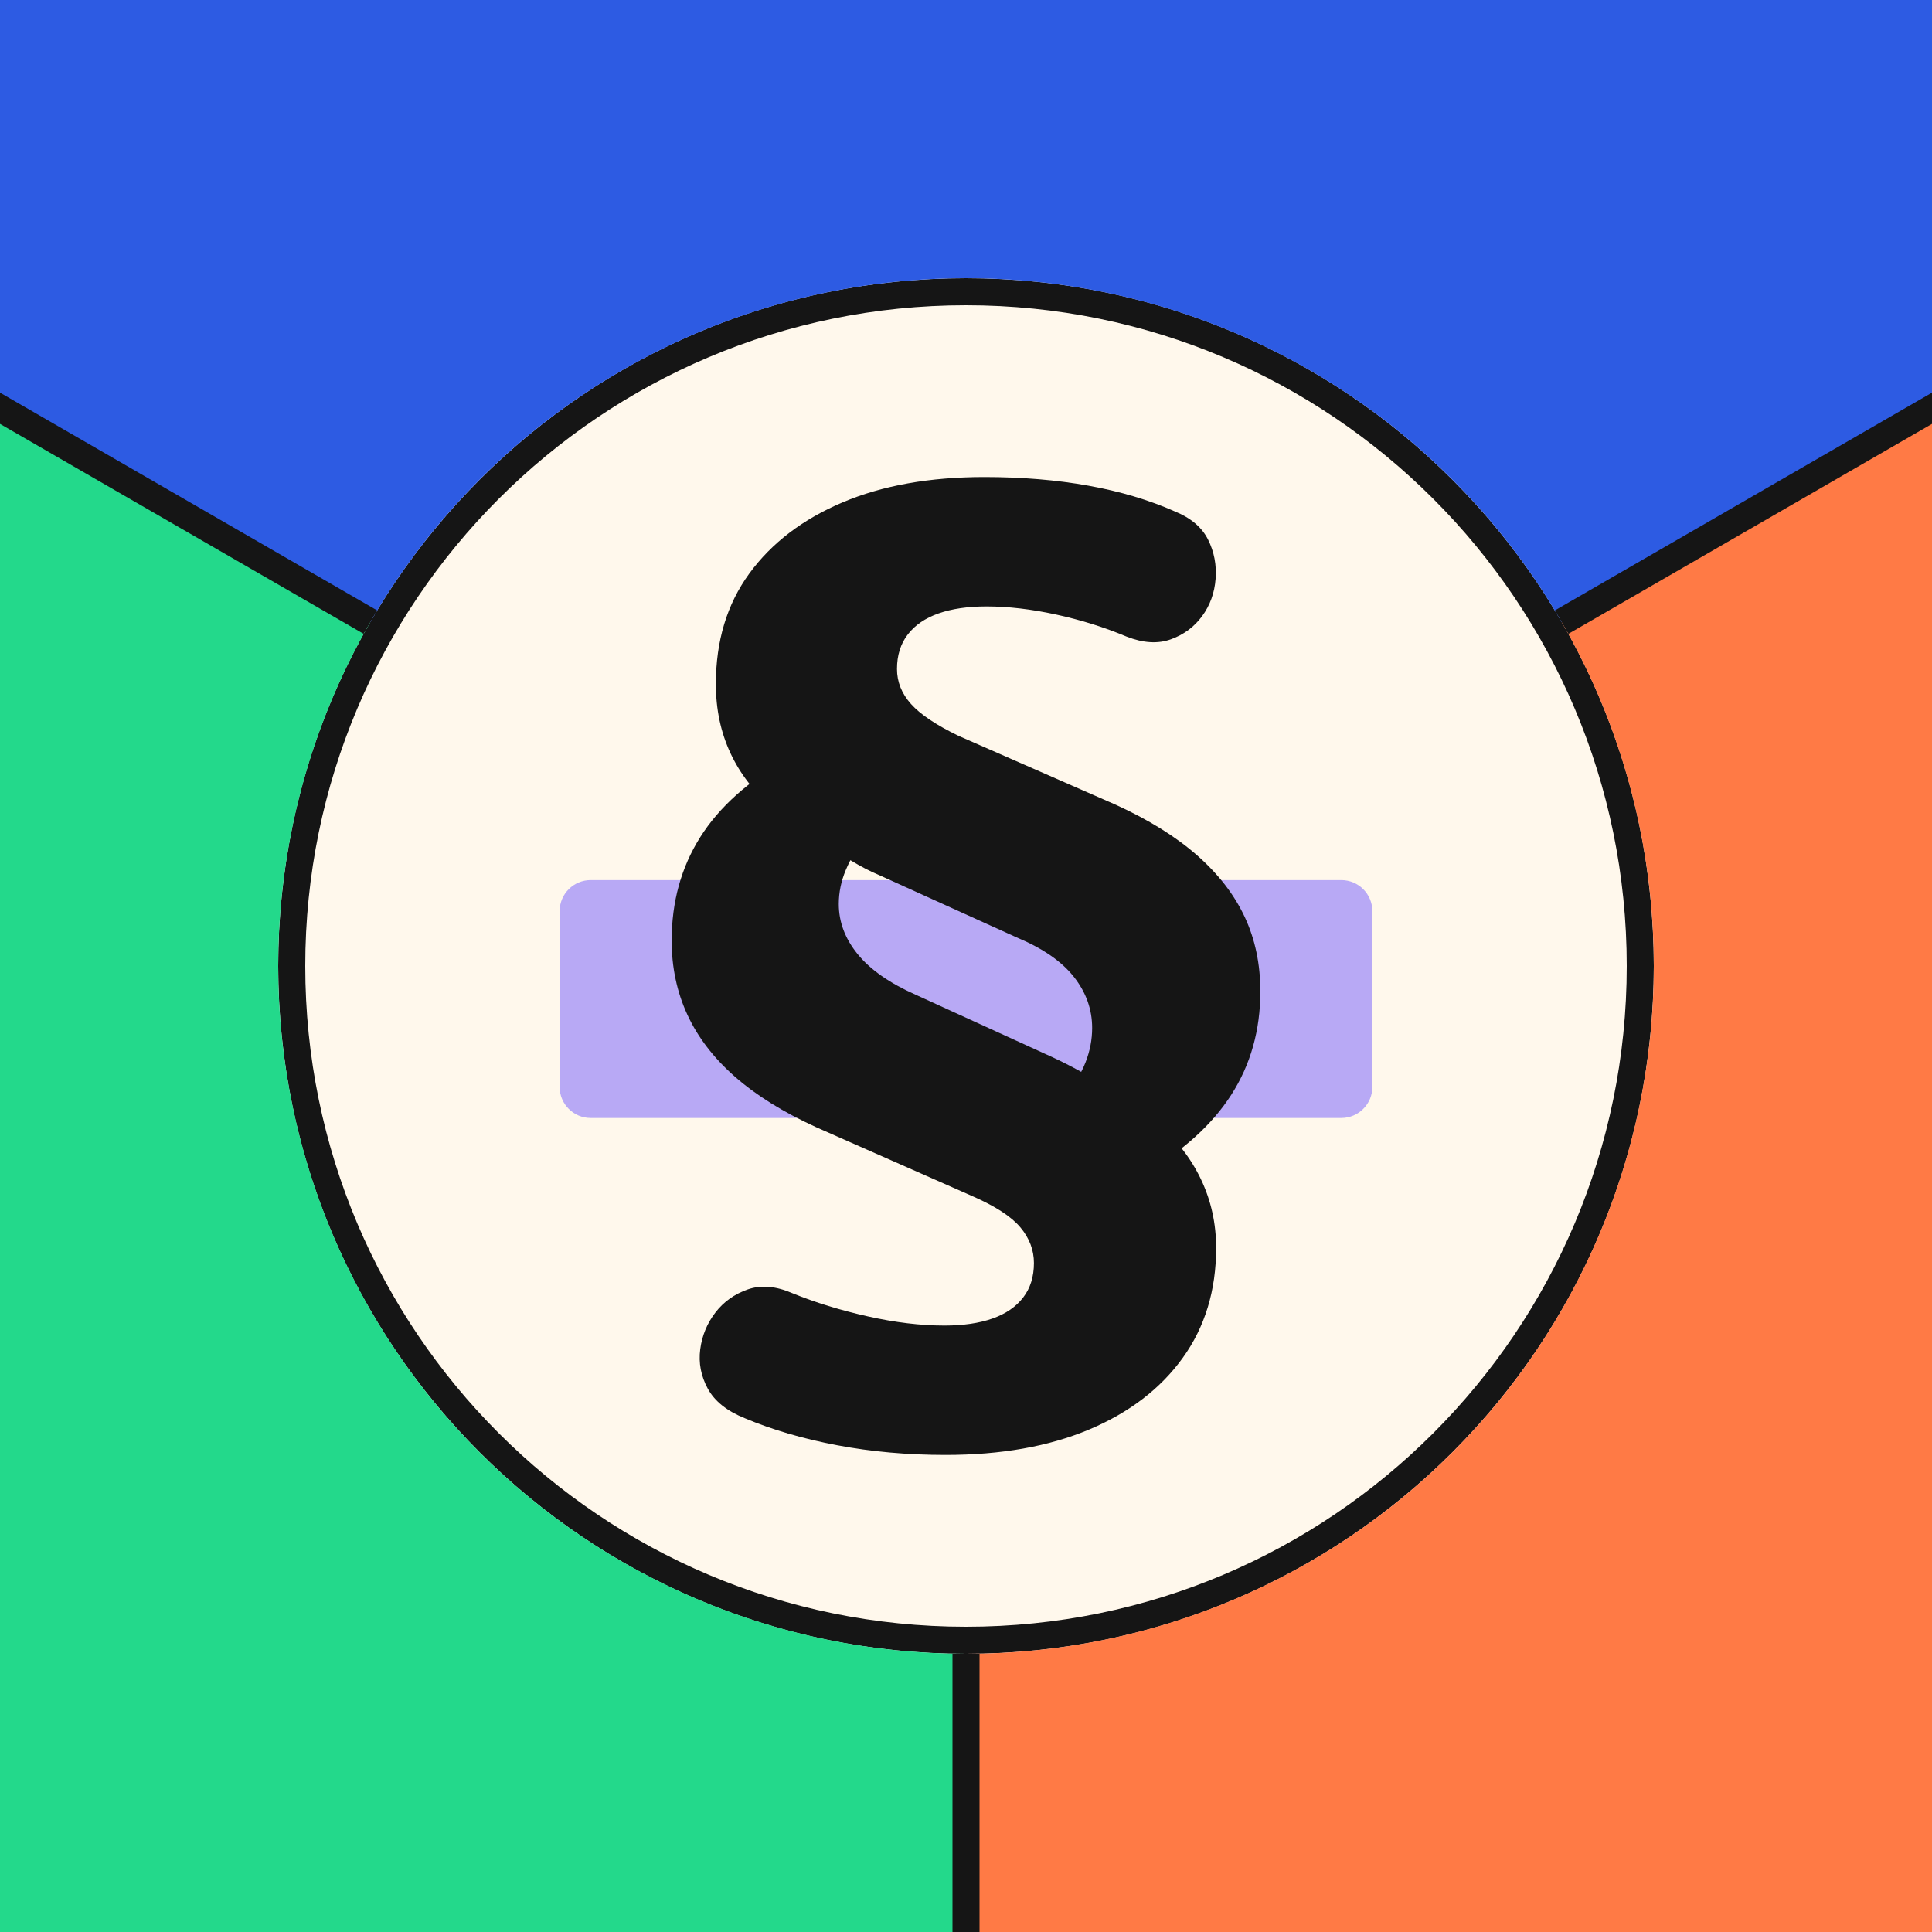
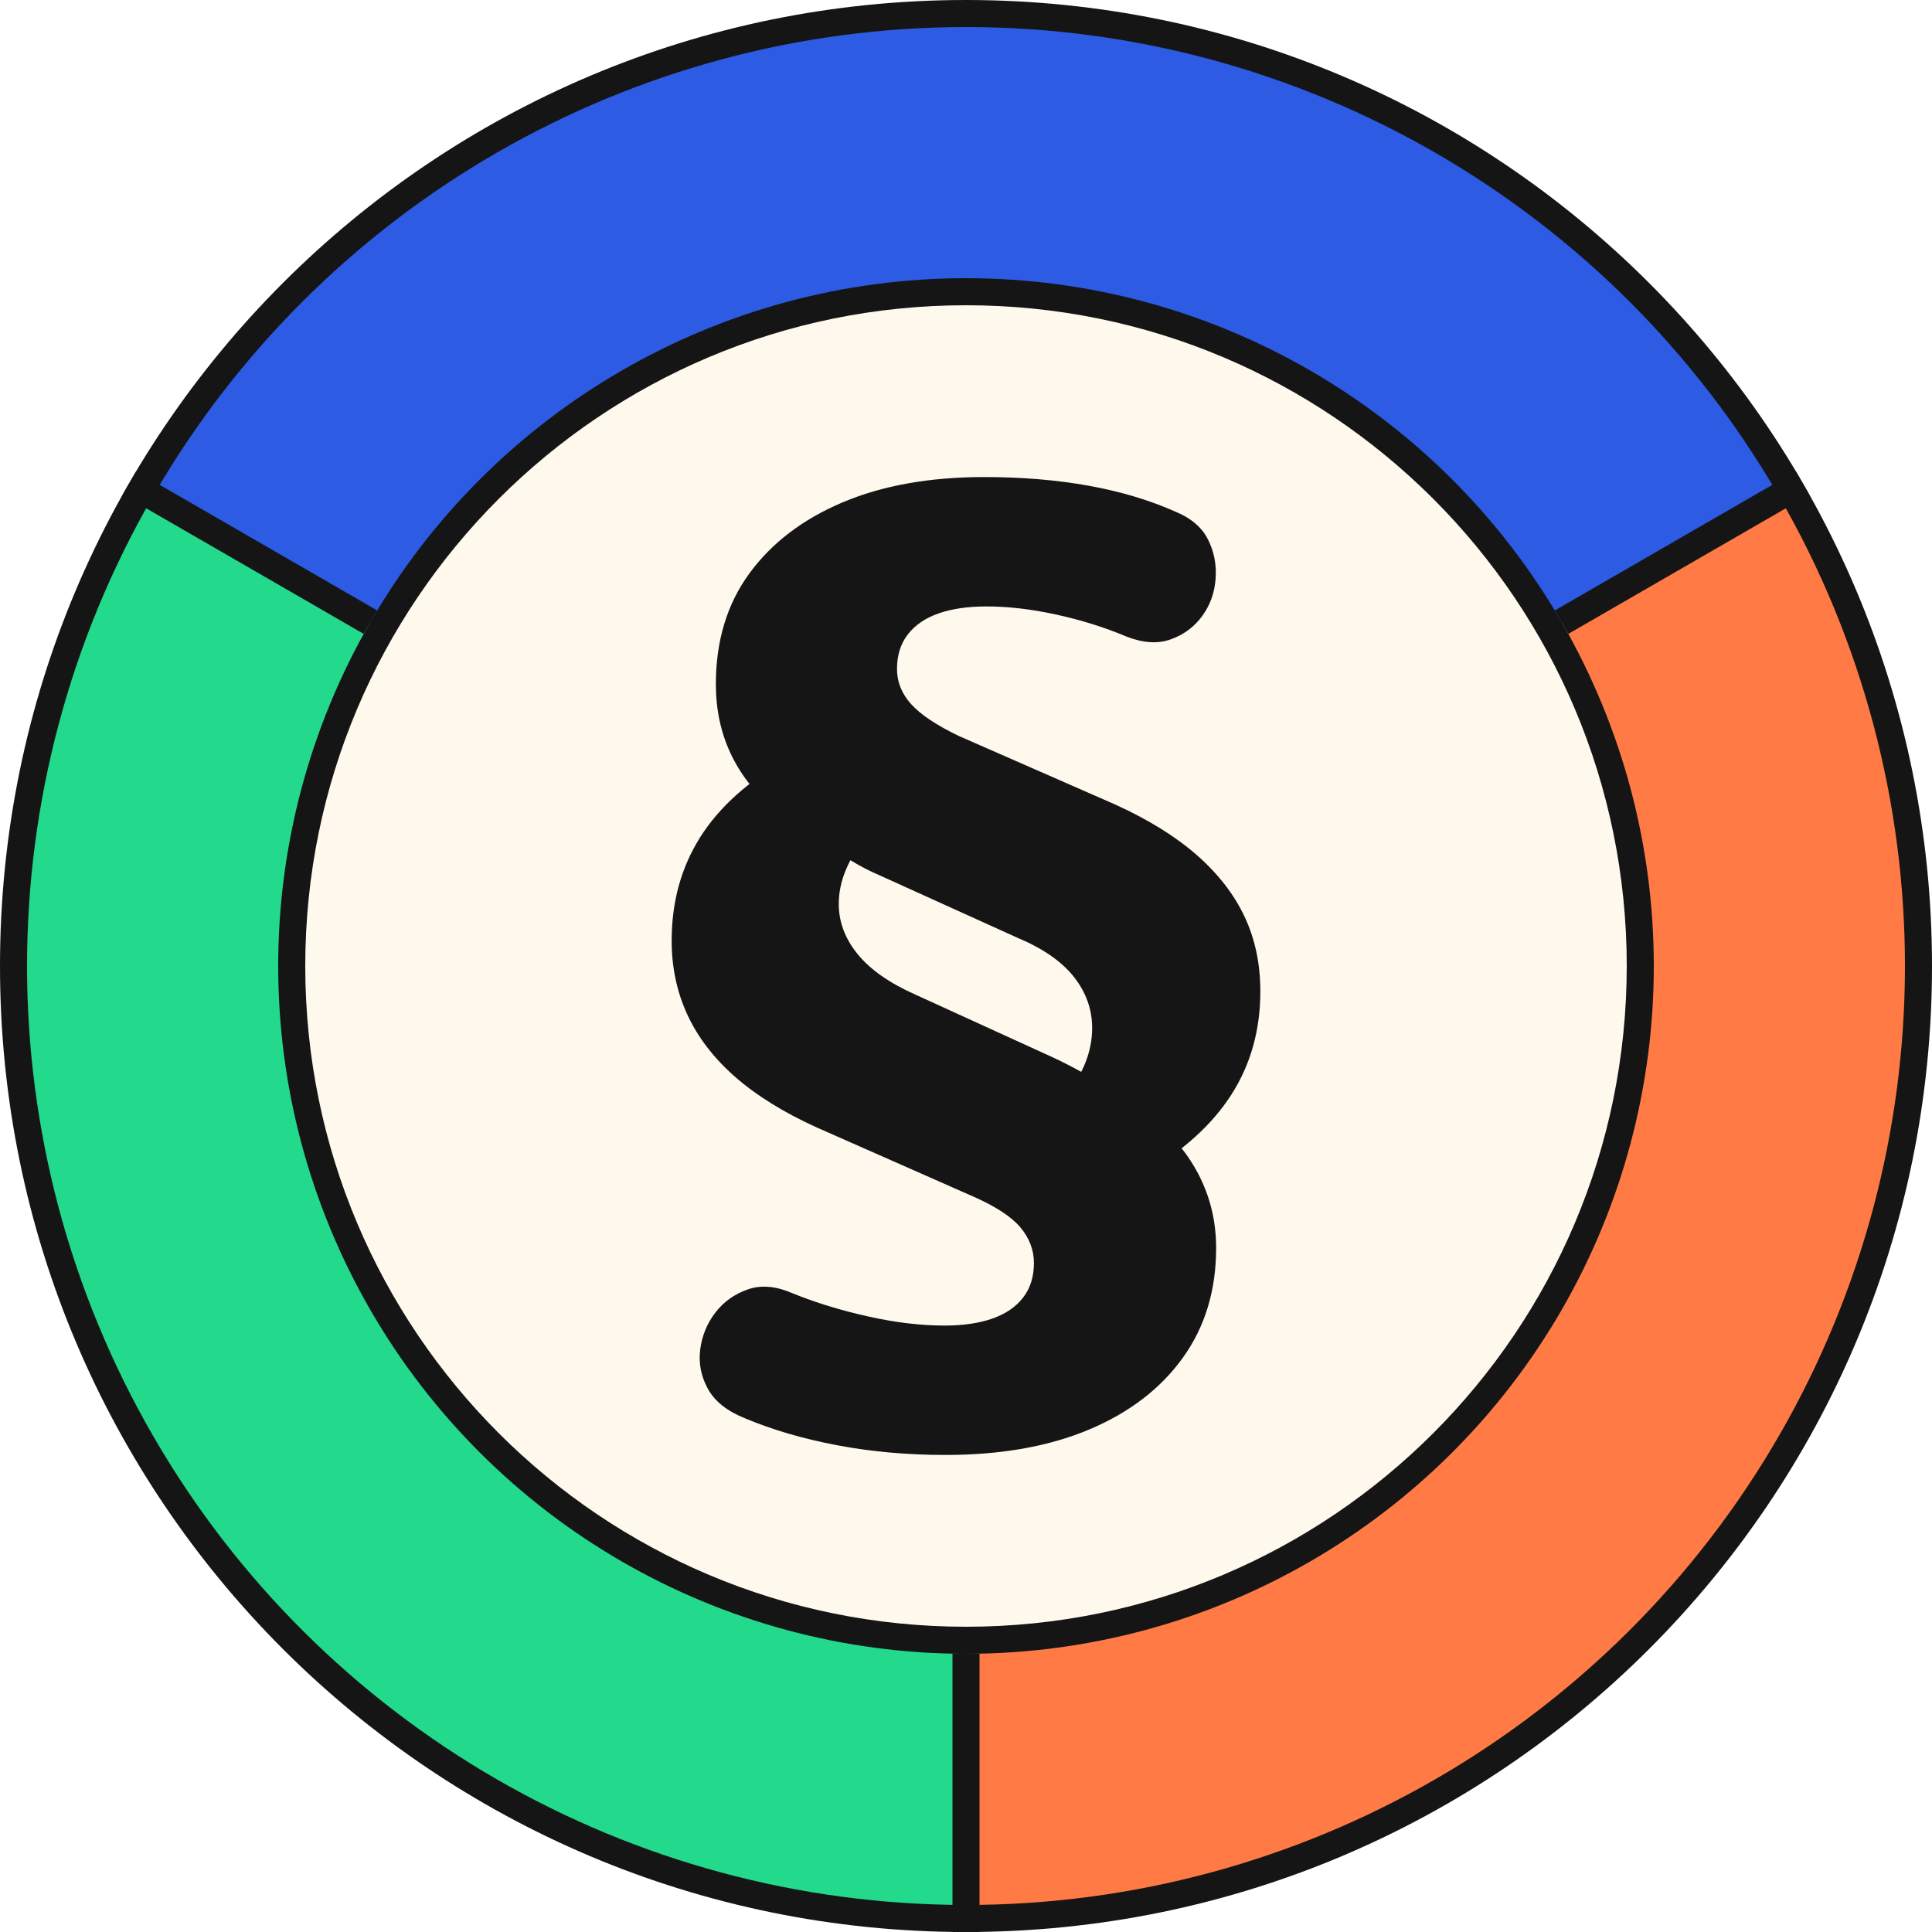
<svg xmlns="http://www.w3.org/2000/svg" viewBox="0 0 1000 1000" width="1000" height="1000">
  <g transform="translate(0.00 0.00) scale(1)">
-     <circle cx="500" cy="500" r="356" fill="#151515" />
-     <path fill="#2d5be3" d="M-123.54,140.00 A720,720 0 0 1 1123.54,140.00 L808.31,322.00 A356,356 0 0 0 191.69,322.00Z" />
-     <path fill="#ff7a45" d="M1123.54,140.00 A720,720 0 0 1 500.00,1220.00 L500.00,856.00 A356,356 0 0 0 808.31,322.00Z" />
-     <path fill="#23d98b" d="M500.00,1220.00 A720,720 0 0 1 -123.54,140.00 L191.69,322.00 A356,356 0 0 0 500.00,856.00Z" />
-     <line x1="191.69" y1="322.00" x2="-135.66" y2="133.00" stroke="#151515" stroke-width="14" />
-     <line x1="808.31" y1="322.00" x2="1135.66" y2="133.00" stroke="#151515" stroke-width="14" />
-     <line x1="500.00" y1="856.00" x2="500.00" y2="1234.00" stroke="#151515" stroke-width="14" />
+     <circle cx="500" cy="500" r="500" fill="#151515" />
+     <path fill="#2d5be3" d="M79.11,257.00 A486,486 0 0 1 920.89,257.00 L808.31,322.00 A356,356 0 0 0 191.69,322.00Z" />
+     <path fill="#ff7a45" d="M920.89,257.00 A486,486 0 0 1 500.00,986.00 L500.00,856.00 A356,356 0 0 0 808.31,322.00Z" />
+     <path fill="#23d98b" d="M500.00,986.00 A486,486 0 0 1 79.11,257.00 L191.69,322.00 A356,356 0 0 0 500.00,856.00Z" />
+     <line x1="191.69" y1="322.00" x2="66.99" y2="250.00" stroke="#151515" stroke-width="14" />
+     <line x1="808.31" y1="322.00" x2="933.01" y2="250.00" stroke="#151515" stroke-width="14" />
+     <line x1="500.00" y1="856.00" x2="500.00" y2="1000.00" stroke="#151515" stroke-width="14" />
    <circle cx="500" cy="500" r="342" fill="#fff8ec" />
-     <rect x="289.67" y="455.54" width="420.66" height="123.12" rx="16.07" fill="#b8a9f5" />
    <path fill="#151515" d="M489.397 753.08Q459.82 753.08 433.312 748.057Q406.804 743.035 385.598 734.106Q371.646 728.525 366.345 718.759Q361.043 708.993 362.438 698.39Q363.833 687.787 370.251 679.416Q376.669 671.045 386.993 667.418Q397.317 663.79 410.152 669.371Q428.01 676.626 449.217 681.369Q470.423 686.113 488.839 686.113Q503.348 686.113 513.672 682.485Q523.997 678.858 529.577 671.603Q535.158 664.349 535.158 653.745Q535.158 643.7 528.182 635.329Q521.206 626.959 503.348 619.146L422.43 583.43Q396.759 571.711 380.296 557.201Q363.833 542.692 355.742 525.113Q347.65 507.534 347.65 486.886Q347.65 456.75 362.438 433.312Q377.227 409.873 407.92 392.574L400.107 418.244Q385.598 405.967 378.064 389.783Q370.53 373.6 370.53 354.067Q370.53 320.584 387.83 296.866Q405.13 273.149 436.102 260.034Q467.074 246.92 509.487 246.92Q538.506 246.92 563.34 251.384Q588.173 255.849 608.264 264.778Q620.541 269.8 625.284 279.287Q630.028 288.774 629.191 299.657Q628.354 310.539 622.215 318.91Q616.076 327.281 606.031 330.908Q595.986 334.535 583.151 329.513Q565.851 322.258 546.598 318.073Q527.345 313.887 510.603 313.887Q496.094 313.887 485.769 317.515Q475.445 321.142 469.865 328.397Q464.284 335.651 464.284 346.255Q464.284 356.3 471.539 364.392Q478.794 372.483 496.094 380.854L577.57 416.57Q603.241 428.289 619.704 442.799Q636.167 457.308 644.258 474.608Q652.35 491.908 652.35 513.114Q652.35 543.25 637.283 566.688Q622.215 590.127 592.08 607.426L599.335 581.756Q613.844 594.033 621.657 610.496Q629.47 626.959 629.47 645.933Q629.47 678.858 612.17 702.855Q594.87 726.851 563.619 739.966Q532.367 753.08 489.397 753.08ZM434.149 467.912Q434.149 481.863 443.915 493.861Q453.681 505.86 473.771 514.789L544.645 547.156Q551.9 550.504 559.433 554.69Q566.967 558.875 572.548 563.34L551.341 567.246Q558.596 558.317 561.945 549.667Q565.293 541.017 565.293 532.088Q565.293 517.579 555.806 505.581Q546.319 493.582 526.229 485.211L454.797 452.844Q448.1 450.054 440.288 445.31Q432.475 440.567 426.894 436.66L448.1 432.754Q441.404 441.683 437.776 450.333Q434.149 458.983 434.149 467.912Z" />
  </g>
</svg>
